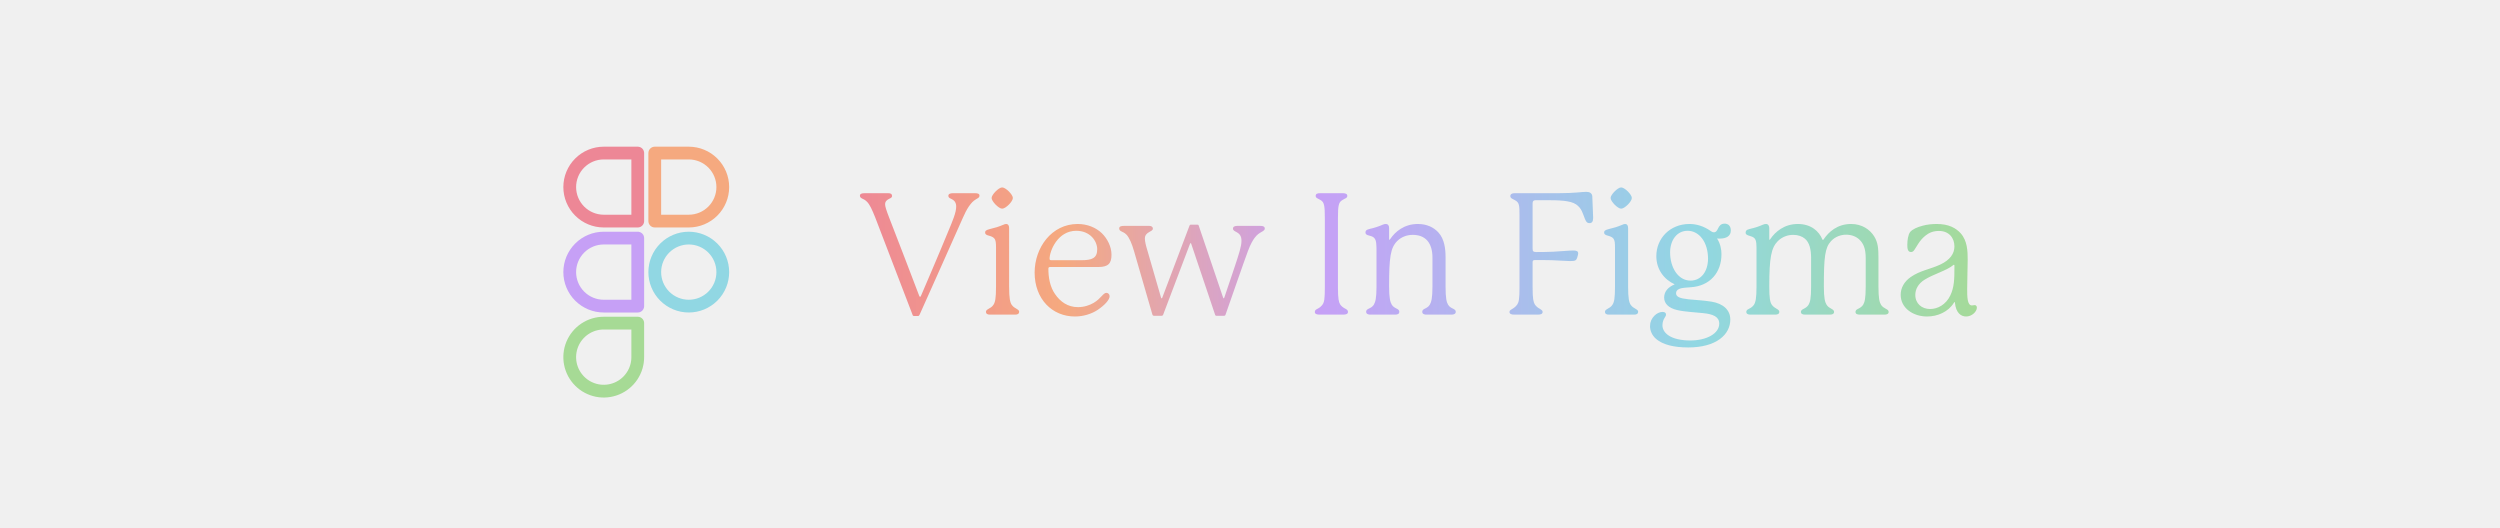
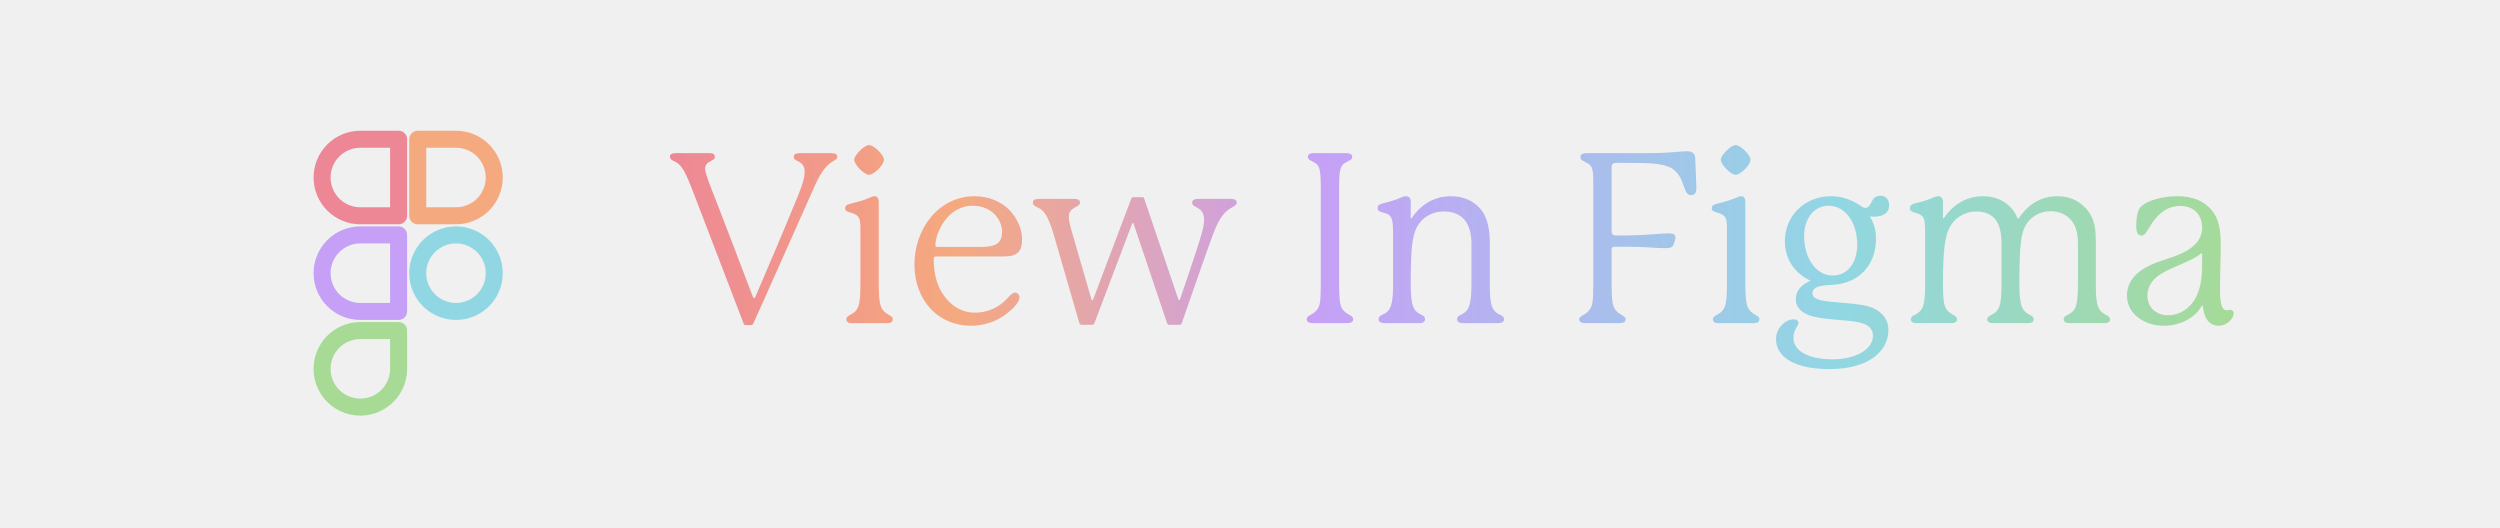
<svg xmlns="http://www.w3.org/2000/svg" width="147" height="31" viewBox="0 0 147 31" fill="none">
  <g clip-path="url(#clip0_1441_455)">
-     <path d="M37.5 19H35.5C35.104 19 34.718 19.117 34.389 19.337C34.06 19.557 33.804 19.869 33.652 20.235C33.501 20.6 33.461 21.002 33.538 21.39C33.616 21.778 33.806 22.134 34.086 22.414C34.365 22.694 34.722 22.884 35.11 22.962C35.498 23.039 35.9 22.999 36.265 22.848C36.631 22.696 36.943 22.44 37.163 22.111C37.383 21.782 37.5 21.396 37.5 21V19Z" stroke="#A6DA95" stroke-width="0.75" stroke-linecap="round" stroke-linejoin="round" />
-     <path d="M37.5 18V14H35.5C34.97 14 34.461 14.211 34.086 14.586C33.711 14.961 33.5 15.47 33.5 16C33.5 16.53 33.711 17.039 34.086 17.414C34.461 17.789 34.97 18 35.5 18H37.5Z" stroke="#C6A0F6" stroke-width="0.75" stroke-linecap="round" stroke-linejoin="round" />
-     <path d="M37.5 13V9H35.5C34.97 9 34.461 9.211 34.086 9.586C33.711 9.961 33.5 10.47 33.5 11C33.5 11.53 33.711 12.039 34.086 12.414C34.461 12.789 34.97 13 35.5 13H37.5Z" stroke="#ED8796" stroke-width="0.75" stroke-linecap="round" stroke-linejoin="round" />
-     <path d="M40.5 13C41.03 13 41.539 12.789 41.914 12.414C42.289 12.039 42.5 11.53 42.5 11C42.5 10.47 42.289 9.961 41.914 9.586C41.539 9.211 41.03 9 40.5 9H38.5V13H40.5Z" stroke="#F5A97F" stroke-width="0.75" stroke-linecap="round" stroke-linejoin="round" />
-     <path d="M42.5 16C42.5 16.53 42.289 17.039 41.914 17.414C41.539 17.789 41.03 18 40.5 18C39.97 18 39.461 17.789 39.086 17.414C38.711 17.039 38.5 16.53 38.5 16C38.5 15.47 38.711 14.961 39.086 14.586C39.461 14.211 39.97 14 40.5 14C41.03 14 41.539 14.211 41.914 14.586C42.289 14.961 42.5 15.47 42.5 16Z" stroke="#91D7E3" stroke-width="0.75" stroke-linecap="round" stroke-linejoin="round" />
+     <path d="M23.438 19.438H21.188C20.742 19.438 20.308 19.57 19.938 19.817C19.567 20.064 19.279 20.415 19.109 20.826C18.939 21.238 18.894 21.69 18.981 22.127C19.068 22.563 19.282 22.964 19.596 23.279C19.911 23.593 20.312 23.808 20.748 23.894C21.185 23.981 21.637 23.936 22.049 23.766C22.46 23.596 22.811 23.308 23.058 22.938C23.305 22.567 23.438 22.133 23.438 21.688V19.438Z" stroke="#A6DA95" stroke-linecap="round" stroke-linejoin="round" />
+     <path d="M23.438 18.312V13.812H21.188C20.591 13.812 20.018 14.05 19.596 14.472C19.175 14.893 18.938 15.466 18.938 16.062C18.938 16.659 19.175 17.232 19.596 17.654C20.018 18.075 20.591 18.312 21.188 18.312H23.438Z" stroke="#C6A0F6" stroke-linecap="round" stroke-linejoin="round" />
+     <path d="M23.438 12.688V8.188H21.188C20.591 8.188 20.018 8.425 19.596 8.847C19.175 9.268 18.938 9.841 18.938 10.438C18.938 11.034 19.175 11.607 19.596 12.028C20.018 12.45 20.591 12.688 21.188 12.688H23.438Z" stroke="#ED8796" stroke-linecap="round" stroke-linejoin="round" />
+     <path d="M26.812 12.688C27.409 12.688 27.982 12.45 28.404 12.028C28.825 11.607 29.062 11.034 29.062 10.438C29.062 9.841 28.825 9.268 28.404 8.847C27.982 8.425 27.409 8.188 26.812 8.188H24.562V12.688H26.812Z" stroke="#F5A97F" stroke-linecap="round" stroke-linejoin="round" />
+     <path d="M29.062 16.062C29.062 16.659 28.825 17.232 28.404 17.654C27.982 18.075 27.409 18.312 26.812 18.312C26.216 18.312 25.643 18.075 25.221 17.654C24.8 17.232 24.562 16.659 24.562 16.062C24.562 15.466 24.8 14.893 25.221 14.472C25.643 14.05 26.216 13.812 26.812 13.812C27.409 13.812 27.982 14.05 28.404 14.472C28.825 14.893 29.062 15.466 29.062 16.062Z" stroke="#91D7E3" stroke-linecap="round" stroke-linejoin="round" />
  </g>
-   <path d="M57.594 11.5C57.594 11.62 57.514 11.64 57.384 11.72C57.214 11.82 57.104 11.95 56.974 12.13C56.844 12.32 56.714 12.58 56.624 12.79C56.374 13.34 54.144 18.37 54.074 18.5C54.054 18.55 54.024 18.58 53.984 18.58H53.754C53.684 18.58 53.674 18.56 53.654 18.5C53.654 18.5 51.584 13.11 51.464 12.79C51.274 12.32 51.144 12.02 50.964 11.85C50.874 11.76 50.794 11.72 50.704 11.68C50.624 11.64 50.564 11.6 50.564 11.51C50.564 11.4 50.654 11.36 50.844 11.36H52.244C52.384 11.36 52.454 11.42 52.454 11.52C52.454 11.6 52.394 11.64 52.304 11.68C52.154 11.75 52.044 11.84 52.044 12.01C52.044 12.14 52.114 12.36 52.284 12.8C52.534 13.42 53.934 17.09 54.044 17.38C54.064 17.43 54.074 17.45 54.104 17.45C54.134 17.45 54.144 17.41 54.164 17.37C54.234 17.21 55.354 14.6 55.754 13.61C56.014 12.99 56.224 12.5 56.224 12.15C56.224 11.9 56.114 11.77 55.904 11.68C55.794 11.63 55.764 11.59 55.764 11.51C55.764 11.41 55.864 11.36 56.034 11.36H57.324C57.504 11.36 57.594 11.4 57.594 11.5ZM59.556 11.64C59.556 11.85 59.136 12.27 58.925 12.27C58.725 12.27 58.306 11.84 58.306 11.64C58.306 11.45 58.725 11.02 58.925 11.02C59.136 11.02 59.556 11.44 59.556 11.64ZM59.776 18.16C59.895 18.23 59.925 18.27 59.925 18.33C59.925 18.46 59.825 18.5 59.696 18.5H58.206C58.075 18.5 57.975 18.46 57.975 18.33C57.975 18.27 58.016 18.22 58.126 18.16C58.215 18.11 58.346 18.04 58.416 17.92C58.516 17.77 58.566 17.55 58.566 16.85V14.57C58.566 14.29 58.556 14.13 58.465 14.02C58.395 13.94 58.276 13.89 58.156 13.86C57.995 13.82 57.925 13.77 57.925 13.68C57.925 13.59 57.956 13.53 58.196 13.47C58.535 13.39 58.696 13.34 58.986 13.22C59.056 13.19 59.105 13.17 59.156 13.17C59.285 13.17 59.336 13.27 59.336 13.41V16.85C59.336 17.55 59.395 17.78 59.486 17.92C59.566 18.04 59.685 18.11 59.776 18.16ZM61.715 15.21C61.715 15.28 61.745 15.3 61.806 15.3H63.596C64.206 15.3 64.516 15.18 64.516 14.66C64.516 14.16 64.085 13.57 63.285 13.57C62.175 13.57 61.715 14.78 61.715 15.21ZM65.055 17.22C65.165 17.22 65.246 17.31 65.246 17.42C65.246 17.63 64.945 17.95 64.546 18.22C64.165 18.47 63.685 18.61 63.206 18.61C61.865 18.61 60.836 17.58 60.836 16.03C60.836 14.56 61.836 13.17 63.365 13.17C63.935 13.17 64.445 13.38 64.796 13.72C65.115 14.04 65.356 14.5 65.356 14.98C65.356 15.49 65.165 15.7 64.585 15.7H61.755C61.685 15.7 61.645 15.72 61.645 15.8C61.645 16.31 61.736 16.86 62.035 17.29C62.336 17.73 62.776 18.06 63.386 18.06C63.755 18.06 64.085 17.94 64.305 17.81C64.746 17.55 64.865 17.22 65.055 17.22ZM74.369 13.44C74.369 13.54 74.259 13.59 74.159 13.65C74.039 13.72 73.919 13.79 73.769 13.99C73.659 14.14 73.529 14.36 73.379 14.76C73.189 15.26 72.269 17.91 72.059 18.51C72.049 18.55 72.009 18.57 71.969 18.57H71.539C71.489 18.57 71.459 18.55 71.449 18.51L70.039 14.32C70.029 14.3 70.019 14.3 70.009 14.3C69.999 14.3 69.989 14.3 69.979 14.32L68.399 18.49C68.379 18.55 68.349 18.57 68.279 18.57H67.879C67.809 18.57 67.779 18.55 67.759 18.49L66.679 14.76C66.559 14.35 66.409 13.97 66.229 13.79C66.129 13.69 66.029 13.65 65.949 13.61C65.859 13.57 65.809 13.52 65.809 13.43C65.809 13.32 65.909 13.28 66.109 13.28H67.559C67.709 13.28 67.789 13.34 67.789 13.44C67.789 13.65 67.319 13.61 67.319 14.03C67.319 14.18 67.369 14.41 67.479 14.77L68.269 17.5C68.279 17.53 68.289 17.54 68.299 17.54C68.319 17.54 68.329 17.54 68.339 17.51L69.939 13.28C69.959 13.22 69.989 13.21 70.029 13.21H70.409C70.449 13.21 70.469 13.22 70.479 13.25L71.919 17.5C71.929 17.53 71.939 17.54 71.949 17.54C71.969 17.54 71.979 17.53 71.989 17.5C72.079 17.24 72.409 16.27 72.629 15.6C72.849 14.93 72.999 14.48 72.999 14.16C72.999 13.57 72.499 13.69 72.499 13.44C72.499 13.33 72.599 13.28 72.769 13.28H74.089C74.289 13.28 74.369 13.33 74.369 13.44ZM79.102 18.15C79.181 18.19 79.261 18.24 79.261 18.34C79.261 18.46 79.151 18.5 78.981 18.5H77.591C77.421 18.5 77.311 18.46 77.311 18.34C77.311 18.24 77.382 18.2 77.481 18.15C77.602 18.09 77.701 18 77.772 17.9C77.862 17.76 77.901 17.59 77.901 16.89V12.87C77.901 12.07 77.862 11.9 77.662 11.77C77.501 11.67 77.362 11.65 77.362 11.52C77.362 11.4 77.451 11.36 77.612 11.36H78.962C79.112 11.36 79.222 11.4 79.222 11.52C79.222 11.65 79.072 11.67 78.921 11.77C78.712 11.9 78.671 12.07 78.671 12.87V16.89C78.671 17.59 78.722 17.76 78.802 17.9C78.871 18 78.951 18.07 79.102 18.15ZM85.439 18.15C85.549 18.2 85.599 18.26 85.599 18.33C85.599 18.46 85.479 18.5 85.349 18.5H83.869C83.739 18.5 83.629 18.46 83.629 18.33C83.629 18.26 83.669 18.2 83.779 18.15C83.869 18.11 83.999 18.04 84.069 17.92C84.159 17.77 84.229 17.54 84.229 16.85V15.15C84.229 14.29 83.829 13.81 83.069 13.81C82.749 13.81 82.409 13.92 82.159 14.17C81.759 14.57 81.679 15.12 81.679 16.85C81.679 17.54 81.749 17.77 81.839 17.92C81.909 18.04 82.049 18.11 82.129 18.15C82.239 18.2 82.279 18.26 82.279 18.33C82.279 18.46 82.179 18.5 82.039 18.5H80.569C80.449 18.5 80.329 18.46 80.329 18.33C80.329 18.26 80.369 18.2 80.479 18.15C80.569 18.11 80.709 18.04 80.779 17.92C80.869 17.77 80.939 17.54 80.939 16.85V14.89C80.939 14.4 80.939 14.16 80.819 14.01C80.749 13.92 80.649 13.89 80.499 13.85C80.389 13.82 80.289 13.79 80.289 13.67C80.289 13.57 80.329 13.51 80.539 13.46C80.849 13.39 81.079 13.31 81.309 13.21C81.379 13.18 81.429 13.17 81.479 13.17C81.619 13.17 81.679 13.27 81.679 13.4V14.05C81.679 14.07 81.679 14.1 81.699 14.1C81.719 14.1 81.729 14.08 81.749 14.05C82.039 13.62 82.569 13.17 83.369 13.17C83.889 13.17 84.299 13.36 84.579 13.67C84.939 14.06 84.999 14.65 84.999 15.13V16.85C84.999 17.54 85.059 17.77 85.149 17.92C85.219 18.04 85.349 18.11 85.439 18.15ZM93.677 12.81C93.677 13.04 93.597 13.12 93.467 13.12C93.357 13.12 93.277 13.09 93.197 12.88C93.057 12.54 93.017 12.26 92.677 12.02C92.337 11.79 91.697 11.77 90.867 11.77H90.307C90.167 11.77 90.117 11.83 90.117 11.95V14.62C90.117 14.77 90.157 14.82 90.327 14.82C90.577 14.82 90.927 14.82 91.347 14.8C91.817 14.78 92.217 14.73 92.507 14.73C92.687 14.73 92.797 14.76 92.797 14.9C92.797 14.96 92.777 15.01 92.767 15.05C92.697 15.33 92.647 15.35 92.307 15.35C92.047 15.35 91.637 15.31 91.257 15.3C90.877 15.29 90.447 15.29 90.237 15.29C90.147 15.3 90.117 15.33 90.117 15.41V16.89C90.117 17.59 90.167 17.76 90.247 17.9C90.317 18 90.407 18.09 90.547 18.16C90.617 18.21 90.707 18.25 90.707 18.34C90.707 18.46 90.597 18.5 90.427 18.5H89.037C88.867 18.5 88.757 18.46 88.757 18.34C88.757 18.25 88.847 18.21 88.927 18.16C89.057 18.09 89.147 18 89.217 17.9C89.307 17.76 89.347 17.59 89.347 16.89V12.71C89.347 12.06 89.337 11.91 89.077 11.77C88.967 11.7 88.807 11.67 88.807 11.53C88.807 11.42 88.897 11.36 89.057 11.36H91.627C92.587 11.36 93.027 11.28 93.277 11.28C93.457 11.28 93.617 11.35 93.627 11.55C93.647 11.85 93.657 12.45 93.677 12.81ZM95.952 11.64C95.952 11.85 95.532 12.27 95.322 12.27C95.122 12.27 94.702 11.84 94.702 11.64C94.702 11.45 95.122 11.02 95.322 11.02C95.532 11.02 95.952 11.44 95.952 11.64ZM96.172 18.16C96.292 18.23 96.322 18.27 96.322 18.33C96.322 18.46 96.222 18.5 96.092 18.5H94.602C94.472 18.5 94.372 18.46 94.372 18.33C94.372 18.27 94.412 18.22 94.522 18.16C94.612 18.11 94.742 18.04 94.812 17.92C94.912 17.77 94.962 17.55 94.962 16.85V14.57C94.962 14.29 94.952 14.13 94.862 14.02C94.792 13.94 94.672 13.89 94.552 13.86C94.392 13.82 94.322 13.77 94.322 13.68C94.322 13.59 94.352 13.53 94.592 13.47C94.932 13.39 95.092 13.34 95.382 13.22C95.452 13.19 95.502 13.17 95.552 13.17C95.682 13.17 95.732 13.27 95.732 13.41V16.85C95.732 17.55 95.792 17.78 95.882 17.92C95.962 18.04 96.082 18.11 96.172 18.16ZM99.232 13.57C98.582 13.57 98.202 14.15 98.202 14.84C98.202 15.73 98.672 16.5 99.402 16.5C100.042 16.5 100.432 15.94 100.432 15.21C100.432 14.24 99.912 13.57 99.232 13.57ZM100.652 17.74C101.302 17.85 101.742 18.21 101.742 18.79C101.742 19.67 100.922 20.43 99.272 20.43C98.402 20.43 97.772 20.26 97.392 19.94C97.142 19.73 97.022 19.45 97.022 19.18C97.022 18.93 97.112 18.73 97.282 18.56C97.412 18.43 97.592 18.34 97.762 18.34C97.882 18.34 97.962 18.4 97.962 18.49C97.962 18.57 97.922 18.61 97.872 18.7C97.822 18.78 97.752 18.92 97.752 19.13C97.752 19.33 97.852 19.53 98.062 19.69C98.372 19.92 98.852 20.02 99.392 20.02C100.352 20.02 101.092 19.61 101.092 19.03C101.092 18.63 100.742 18.47 100.132 18.41C99.702 18.36 99.072 18.34 98.612 18.23C98.102 18.11 97.852 17.84 97.852 17.5C97.852 17.14 98.082 16.88 98.472 16.72C97.822 16.42 97.392 15.82 97.392 15.06C97.392 14.03 98.182 13.17 99.342 13.17C99.722 13.17 100.172 13.28 100.612 13.6C100.672 13.64 100.722 13.66 100.772 13.66C101.072 13.66 100.962 13.15 101.412 13.15C101.612 13.15 101.772 13.28 101.772 13.55C101.772 13.86 101.542 14.03 101.112 14.03C101.062 14.03 101.022 14.03 100.962 14.02C101.172 14.35 101.222 14.69 101.222 14.95C101.222 16.03 100.542 16.82 99.412 16.89C99.242 16.9 99.102 16.91 99.042 16.92C98.842 16.94 98.552 17 98.552 17.24C98.552 17.45 98.752 17.54 99.292 17.6C99.662 17.64 100.182 17.66 100.652 17.74ZM110.893 18.16C110.993 18.21 111.053 18.26 111.053 18.34C111.053 18.46 110.943 18.5 110.813 18.5H109.343C109.213 18.5 109.103 18.46 109.103 18.34C109.103 18.27 109.143 18.21 109.253 18.16C109.323 18.13 109.483 18.04 109.553 17.92C109.643 17.77 109.703 17.55 109.703 16.85V15.17C109.703 14.62 109.573 14.31 109.323 14.08C109.143 13.91 108.873 13.8 108.553 13.8C108.233 13.8 107.903 13.92 107.663 14.18C107.303 14.57 107.243 15.13 107.243 16.85C107.243 17.55 107.313 17.77 107.403 17.92C107.473 18.04 107.603 18.11 107.693 18.16C107.803 18.22 107.843 18.27 107.843 18.34C107.843 18.46 107.733 18.5 107.603 18.5H106.133C106.003 18.5 105.893 18.46 105.893 18.34C105.893 18.27 105.933 18.22 106.053 18.16C106.153 18.11 106.273 18.04 106.343 17.92C106.433 17.77 106.493 17.55 106.493 16.85V15.17C106.493 14.66 106.393 14.25 106.123 14.03C105.963 13.9 105.733 13.81 105.443 13.81C105.123 13.81 104.793 13.92 104.533 14.18C104.153 14.57 104.033 15.13 104.033 16.85C104.033 17.55 104.083 17.77 104.183 17.92C104.263 18.04 104.403 18.12 104.473 18.16C104.583 18.22 104.623 18.27 104.623 18.34C104.623 18.46 104.513 18.5 104.393 18.5H102.923C102.793 18.5 102.683 18.46 102.683 18.34C102.683 18.27 102.723 18.21 102.833 18.16C102.923 18.12 103.053 18.04 103.133 17.92C103.223 17.78 103.283 17.55 103.283 16.85V14.79C103.283 14.37 103.283 14.15 103.173 14.02C103.103 13.94 102.993 13.9 102.853 13.86C102.753 13.83 102.643 13.8 102.643 13.68C102.643 13.59 102.673 13.51 102.893 13.46C103.213 13.39 103.433 13.31 103.663 13.21C103.733 13.18 103.783 13.17 103.833 13.17C103.973 13.17 104.033 13.28 104.033 13.41V14.07C104.033 14.09 104.043 14.1 104.053 14.1C104.063 14.1 104.073 14.09 104.093 14.06C104.383 13.63 104.913 13.17 105.713 13.17C106.503 13.17 106.963 13.61 107.153 14.07C107.163 14.1 107.173 14.11 107.183 14.11C107.203 14.11 107.213 14.1 107.233 14.07C107.523 13.64 108.033 13.17 108.843 13.17C109.493 13.17 109.953 13.5 110.203 13.9C110.423 14.26 110.453 14.6 110.453 15.15V16.85C110.453 17.55 110.513 17.77 110.603 17.92C110.673 18.04 110.803 18.11 110.893 18.16ZM114.92 15.76V15.61C114.92 15.59 114.91 15.57 114.89 15.57C114.88 15.57 114.87 15.57 114.85 15.59C114.45 15.92 113.7 16.11 113.16 16.45C112.78 16.69 112.62 17.02 112.62 17.34C112.62 17.85 113 18.17 113.49 18.17C113.92 18.17 114.41 17.93 114.68 17.37C114.91 16.89 114.92 16.39 114.92 15.76ZM116.1 17.94C116.23 17.94 116.24 18.05 116.24 18.09C116.24 18.32 115.95 18.61 115.61 18.61C115.31 18.61 115.01 18.41 114.95 17.8C114.95 17.78 114.95 17.76 114.93 17.76C114.92 17.76 114.91 17.77 114.89 17.8C114.56 18.34 113.93 18.61 113.31 18.61C112.52 18.61 111.76 18.14 111.76 17.33C111.76 16.94 111.96 16.56 112.35 16.29C112.89 15.91 113.5 15.83 114.08 15.56C114.68 15.28 114.92 14.9 114.92 14.49C114.92 14 114.61 13.58 114.01 13.58C113.68 13.58 113.43 13.68 113.21 13.86C112.85 14.15 112.7 14.51 112.58 14.67C112.53 14.75 112.47 14.82 112.37 14.82C112.15 14.82 112.15 14.56 112.15 14.38C112.15 14.13 112.2 13.8 112.31 13.65C112.45 13.48 112.74 13.35 113.06 13.27C113.31 13.2 113.61 13.17 113.88 13.17C114.59 13.17 115.01 13.41 115.29 13.72C115.68 14.16 115.7 14.76 115.7 15.27C115.7 15.81 115.67 16.4 115.67 16.99C115.67 17.44 115.67 17.96 115.95 17.96C115.99 17.96 116.06 17.94 116.1 17.94Z" fill="url(#paint0_linear_1441_455)" />
+   <path d="M49.232 9.2C49.232 9.368 49.12 9.396 48.938 9.508C48.7 9.648 48.546 9.83 48.364 10.082C48.182 10.348 48 10.712 47.874 11.006C47.524 11.776 44.402 18.818 44.304 19C44.276 19.07 44.234 19.112 44.178 19.112H43.856C43.758 19.112 43.744 19.084 43.716 19C43.716 19 40.818 11.454 40.65 11.006C40.384 10.348 40.202 9.928 39.95 9.69C39.824 9.564 39.712 9.508 39.586 9.452C39.474 9.396 39.39 9.34 39.39 9.214C39.39 9.06 39.516 9.004 39.782 9.004H41.742C41.938 9.004 42.036 9.088 42.036 9.228C42.036 9.34 41.952 9.396 41.826 9.452C41.616 9.55 41.462 9.676 41.462 9.914C41.462 10.096 41.56 10.404 41.798 11.02C42.148 11.888 44.108 17.026 44.262 17.432C44.29 17.502 44.304 17.53 44.346 17.53C44.388 17.53 44.402 17.474 44.43 17.418C44.528 17.194 46.096 13.54 46.656 12.154C47.02 11.286 47.314 10.6 47.314 10.11C47.314 9.76 47.16 9.578 46.866 9.452C46.712 9.382 46.67 9.326 46.67 9.214C46.67 9.074 46.81 9.004 47.048 9.004H48.854C49.106 9.004 49.232 9.06 49.232 9.2ZM51.978 9.396C51.978 9.69 51.39 10.278 51.096 10.278C50.816 10.278 50.228 9.676 50.228 9.396C50.228 9.13 50.816 8.528 51.096 8.528C51.39 8.528 51.978 9.116 51.978 9.396ZM52.286 18.524C52.454 18.622 52.496 18.678 52.496 18.762C52.496 18.944 52.356 19 52.174 19H50.088C49.906 19 49.766 18.944 49.766 18.762C49.766 18.678 49.822 18.608 49.976 18.524C50.102 18.454 50.284 18.356 50.382 18.188C50.522 17.978 50.592 17.67 50.592 16.69V13.498C50.592 13.106 50.578 12.882 50.452 12.728C50.354 12.616 50.186 12.546 50.018 12.504C49.794 12.448 49.696 12.378 49.696 12.252C49.696 12.126 49.738 12.042 50.074 11.958C50.55 11.846 50.774 11.776 51.18 11.608C51.278 11.566 51.348 11.538 51.418 11.538C51.6 11.538 51.67 11.678 51.67 11.874V16.69C51.67 17.67 51.754 17.992 51.88 18.188C51.992 18.356 52.16 18.454 52.286 18.524ZM55.002 14.394C55.002 14.492 55.044 14.52 55.128 14.52H57.634C58.488 14.52 58.922 14.352 58.922 13.624C58.922 12.924 58.32 12.098 57.2 12.098C55.646 12.098 55.002 13.792 55.002 14.394ZM59.678 17.208C59.832 17.208 59.944 17.334 59.944 17.488C59.944 17.782 59.524 18.23 58.964 18.608C58.432 18.958 57.76 19.154 57.088 19.154C55.212 19.154 53.77 17.712 53.77 15.542C53.77 13.484 55.17 11.538 57.312 11.538C58.11 11.538 58.824 11.832 59.314 12.308C59.762 12.756 60.098 13.4 60.098 14.072C60.098 14.786 59.832 15.08 59.02 15.08H55.058C54.96 15.08 54.904 15.108 54.904 15.22C54.904 15.934 55.03 16.704 55.45 17.306C55.87 17.922 56.486 18.384 57.34 18.384C57.858 18.384 58.32 18.216 58.628 18.034C59.244 17.67 59.412 17.208 59.678 17.208ZM72.716 11.916C72.716 12.056 72.562 12.126 72.422 12.21C72.254 12.308 72.086 12.406 71.876 12.686C71.722 12.896 71.54 13.204 71.33 13.764C71.064 14.464 69.776 18.174 69.482 19.014C69.468 19.07 69.412 19.098 69.356 19.098H68.754C68.684 19.098 68.642 19.07 68.628 19.014L66.654 13.148C66.64 13.12 66.626 13.12 66.612 13.12C66.598 13.12 66.584 13.12 66.57 13.148L64.358 18.986C64.33 19.07 64.288 19.098 64.19 19.098H63.63C63.532 19.098 63.49 19.07 63.462 18.986L61.95 13.764C61.782 13.19 61.572 12.658 61.32 12.406C61.18 12.266 61.04 12.21 60.928 12.154C60.802 12.098 60.732 12.028 60.732 11.902C60.732 11.748 60.872 11.692 61.152 11.692H63.182C63.392 11.692 63.504 11.776 63.504 11.916C63.504 12.21 62.846 12.154 62.846 12.742C62.846 12.952 62.916 13.274 63.07 13.778L64.176 17.6C64.19 17.642 64.204 17.656 64.218 17.656C64.246 17.656 64.26 17.656 64.274 17.614L66.514 11.692C66.542 11.608 66.584 11.594 66.64 11.594H67.172C67.228 11.594 67.256 11.608 67.27 11.65L69.286 17.6C69.3 17.642 69.314 17.656 69.328 17.656C69.356 17.656 69.37 17.642 69.384 17.6C69.51 17.236 69.972 15.878 70.28 14.94C70.588 14.002 70.798 13.372 70.798 12.924C70.798 12.098 70.098 12.266 70.098 11.916C70.098 11.762 70.238 11.692 70.476 11.692H72.324C72.604 11.692 72.716 11.762 72.716 11.916ZM79.342 18.51C79.454 18.566 79.566 18.636 79.566 18.776C79.566 18.944 79.412 19 79.174 19H77.228C76.99 19 76.836 18.944 76.836 18.776C76.836 18.636 76.934 18.58 77.074 18.51C77.242 18.426 77.382 18.3 77.48 18.16C77.606 17.964 77.662 17.726 77.662 16.746V11.118C77.662 9.998 77.606 9.76 77.326 9.578C77.102 9.438 76.906 9.41 76.906 9.228C76.906 9.06 77.032 9.004 77.256 9.004H79.146C79.356 9.004 79.51 9.06 79.51 9.228C79.51 9.41 79.3 9.438 79.09 9.578C78.796 9.76 78.74 9.998 78.74 11.118V16.746C78.74 17.726 78.81 17.964 78.922 18.16C79.02 18.3 79.132 18.398 79.342 18.51ZM88.214 18.51C88.368 18.58 88.438 18.664 88.438 18.762C88.438 18.944 88.27 19 88.088 19H86.016C85.834 19 85.68 18.944 85.68 18.762C85.68 18.664 85.736 18.58 85.89 18.51C86.016 18.454 86.198 18.356 86.296 18.188C86.422 17.978 86.52 17.656 86.52 16.69V14.31C86.52 13.106 85.96 12.434 84.896 12.434C84.448 12.434 83.972 12.588 83.622 12.938C83.062 13.498 82.95 14.268 82.95 16.69C82.95 17.656 83.048 17.978 83.174 18.188C83.272 18.356 83.468 18.454 83.58 18.51C83.734 18.58 83.79 18.664 83.79 18.762C83.79 18.944 83.65 19 83.454 19H81.396C81.228 19 81.06 18.944 81.06 18.762C81.06 18.664 81.116 18.58 81.27 18.51C81.396 18.454 81.592 18.356 81.69 18.188C81.816 17.978 81.914 17.656 81.914 16.69V13.946C81.914 13.26 81.914 12.924 81.746 12.714C81.648 12.588 81.508 12.546 81.298 12.49C81.144 12.448 81.004 12.406 81.004 12.238C81.004 12.098 81.06 12.014 81.354 11.944C81.788 11.846 82.11 11.734 82.432 11.594C82.53 11.552 82.6 11.538 82.67 11.538C82.866 11.538 82.95 11.678 82.95 11.86V12.77C82.95 12.798 82.95 12.84 82.978 12.84C83.006 12.84 83.02 12.812 83.048 12.77C83.454 12.168 84.196 11.538 85.316 11.538C86.044 11.538 86.618 11.804 87.01 12.238C87.514 12.784 87.598 13.61 87.598 14.282V16.69C87.598 17.656 87.682 17.978 87.808 18.188C87.906 18.356 88.088 18.454 88.214 18.51ZM99.748 11.034C99.748 11.356 99.635 11.468 99.454 11.468C99.299 11.468 99.188 11.426 99.076 11.132C98.879 10.656 98.823 10.264 98.347 9.928C97.871 9.606 96.975 9.578 95.814 9.578H95.029C94.834 9.578 94.763 9.662 94.763 9.83V13.568C94.763 13.778 94.82 13.848 95.058 13.848C95.407 13.848 95.897 13.848 96.486 13.82C97.144 13.792 97.704 13.722 98.109 13.722C98.362 13.722 98.516 13.764 98.516 13.96C98.516 14.044 98.487 14.114 98.474 14.17C98.376 14.562 98.305 14.59 97.829 14.59C97.466 14.59 96.891 14.534 96.359 14.52C95.828 14.506 95.225 14.506 94.931 14.506C94.805 14.52 94.763 14.562 94.763 14.674V16.746C94.763 17.726 94.834 17.964 94.945 18.16C95.043 18.3 95.169 18.426 95.365 18.524C95.463 18.594 95.59 18.65 95.59 18.776C95.59 18.944 95.436 19 95.198 19H93.251C93.013 19 92.859 18.944 92.859 18.776C92.859 18.65 92.986 18.594 93.097 18.524C93.279 18.426 93.406 18.3 93.504 18.16C93.629 17.964 93.686 17.726 93.686 16.746V10.894C93.686 9.984 93.671 9.774 93.308 9.578C93.153 9.48 92.93 9.438 92.93 9.242C92.93 9.088 93.055 9.004 93.279 9.004H96.877C98.222 9.004 98.838 8.892 99.188 8.892C99.439 8.892 99.663 8.99 99.677 9.27C99.706 9.69 99.719 10.53 99.748 11.034ZM102.933 9.396C102.933 9.69 102.345 10.278 102.051 10.278C101.771 10.278 101.183 9.676 101.183 9.396C101.183 9.13 101.771 8.528 102.051 8.528C102.345 8.528 102.933 9.116 102.933 9.396ZM103.241 18.524C103.409 18.622 103.451 18.678 103.451 18.762C103.451 18.944 103.311 19 103.129 19H101.043C100.861 19 100.721 18.944 100.721 18.762C100.721 18.678 100.777 18.608 100.931 18.524C101.057 18.454 101.239 18.356 101.337 18.188C101.477 17.978 101.547 17.67 101.547 16.69V13.498C101.547 13.106 101.533 12.882 101.407 12.728C101.309 12.616 101.141 12.546 100.973 12.504C100.749 12.448 100.651 12.378 100.651 12.252C100.651 12.126 100.693 12.042 101.029 11.958C101.505 11.846 101.729 11.776 102.135 11.608C102.233 11.566 102.303 11.538 102.373 11.538C102.555 11.538 102.625 11.678 102.625 11.874V16.69C102.625 17.67 102.709 17.992 102.835 18.188C102.947 18.356 103.115 18.454 103.241 18.524ZM107.525 12.098C106.615 12.098 106.083 12.91 106.083 13.876C106.083 15.122 106.741 16.2 107.763 16.2C108.659 16.2 109.205 15.416 109.205 14.394C109.205 13.036 108.477 12.098 107.525 12.098ZM109.513 17.936C110.423 18.09 111.039 18.594 111.039 19.406C111.039 20.638 109.891 21.702 107.581 21.702C106.363 21.702 105.481 21.464 104.949 21.016C104.599 20.722 104.431 20.33 104.431 19.952C104.431 19.602 104.557 19.322 104.795 19.084C104.977 18.902 105.229 18.776 105.467 18.776C105.635 18.776 105.747 18.86 105.747 18.986C105.747 19.098 105.691 19.154 105.621 19.28C105.551 19.392 105.453 19.588 105.453 19.882C105.453 20.162 105.593 20.442 105.887 20.666C106.321 20.988 106.993 21.128 107.749 21.128C109.093 21.128 110.129 20.554 110.129 19.742C110.129 19.182 109.639 18.958 108.785 18.874C108.183 18.804 107.301 18.776 106.657 18.622C105.943 18.454 105.593 18.076 105.593 17.6C105.593 17.096 105.915 16.732 106.461 16.508C105.551 16.088 104.949 15.248 104.949 14.184C104.949 12.742 106.055 11.538 107.679 11.538C108.211 11.538 108.841 11.692 109.457 12.14C109.541 12.196 109.611 12.224 109.681 12.224C110.101 12.224 109.947 11.51 110.577 11.51C110.857 11.51 111.081 11.692 111.081 12.07C111.081 12.504 110.759 12.742 110.157 12.742C110.087 12.742 110.031 12.742 109.947 12.728C110.241 13.19 110.311 13.666 110.311 14.03C110.311 15.542 109.359 16.648 107.777 16.746C107.539 16.76 107.343 16.774 107.259 16.788C106.979 16.816 106.573 16.9 106.573 17.236C106.573 17.53 106.853 17.656 107.609 17.74C108.127 17.796 108.855 17.824 109.513 17.936ZM123.85 18.524C123.99 18.594 124.074 18.664 124.074 18.776C124.074 18.944 123.92 19 123.738 19H121.68C121.498 19 121.344 18.944 121.344 18.776C121.344 18.678 121.4 18.594 121.554 18.524C121.652 18.482 121.876 18.356 121.974 18.188C122.1 17.978 122.184 17.67 122.184 16.69V14.338C122.184 13.568 122.002 13.134 121.652 12.812C121.4 12.574 121.022 12.42 120.574 12.42C120.126 12.42 119.664 12.588 119.328 12.952C118.824 13.498 118.74 14.282 118.74 16.69C118.74 17.67 118.838 17.978 118.964 18.188C119.062 18.356 119.244 18.454 119.37 18.524C119.524 18.608 119.58 18.678 119.58 18.776C119.58 18.944 119.426 19 119.244 19H117.186C117.004 19 116.85 18.944 116.85 18.776C116.85 18.678 116.906 18.608 117.074 18.524C117.214 18.454 117.382 18.356 117.48 18.188C117.606 17.978 117.69 17.67 117.69 16.69V14.338C117.69 13.624 117.55 13.05 117.172 12.742C116.948 12.56 116.626 12.434 116.22 12.434C115.772 12.434 115.31 12.588 114.946 12.952C114.414 13.498 114.246 14.282 114.246 16.69C114.246 17.67 114.316 17.978 114.456 18.188C114.568 18.356 114.764 18.468 114.862 18.524C115.016 18.608 115.072 18.678 115.072 18.776C115.072 18.944 114.918 19 114.75 19H112.692C112.51 19 112.356 18.944 112.356 18.776C112.356 18.678 112.412 18.594 112.566 18.524C112.692 18.468 112.874 18.356 112.986 18.188C113.112 17.992 113.196 17.67 113.196 16.69V13.806C113.196 13.218 113.196 12.91 113.042 12.728C112.944 12.616 112.79 12.56 112.594 12.504C112.454 12.462 112.3 12.42 112.3 12.252C112.3 12.126 112.342 12.014 112.65 11.944C113.098 11.846 113.406 11.734 113.728 11.594C113.826 11.552 113.896 11.538 113.966 11.538C114.162 11.538 114.246 11.692 114.246 11.874V12.798C114.246 12.826 114.26 12.84 114.274 12.84C114.288 12.84 114.302 12.826 114.33 12.784C114.736 12.182 115.478 11.538 116.598 11.538C117.704 11.538 118.348 12.154 118.614 12.798C118.628 12.84 118.642 12.854 118.656 12.854C118.684 12.854 118.698 12.84 118.726 12.798C119.132 12.196 119.846 11.538 120.98 11.538C121.89 11.538 122.534 12 122.884 12.56C123.192 13.064 123.234 13.54 123.234 14.31V16.69C123.234 17.67 123.318 17.978 123.444 18.188C123.542 18.356 123.724 18.454 123.85 18.524ZM129.488 15.164V14.954C129.488 14.926 129.474 14.898 129.446 14.898C129.432 14.898 129.418 14.898 129.39 14.926C128.83 15.388 127.78 15.654 127.024 16.13C126.492 16.466 126.268 16.928 126.268 17.376C126.268 18.09 126.8 18.538 127.486 18.538C128.088 18.538 128.774 18.202 129.152 17.418C129.474 16.746 129.488 16.046 129.488 15.164ZM131.14 18.216C131.322 18.216 131.336 18.37 131.336 18.426C131.336 18.748 130.93 19.154 130.454 19.154C130.034 19.154 129.614 18.874 129.53 18.02C129.53 17.992 129.53 17.964 129.502 17.964C129.488 17.964 129.474 17.978 129.446 18.02C128.984 18.776 128.102 19.154 127.234 19.154C126.128 19.154 125.064 18.496 125.064 17.362C125.064 16.816 125.344 16.284 125.89 15.906C126.646 15.374 127.5 15.262 128.312 14.884C129.152 14.492 129.488 13.96 129.488 13.386C129.488 12.7 129.054 12.112 128.214 12.112C127.752 12.112 127.402 12.252 127.094 12.504C126.59 12.91 126.38 13.414 126.212 13.638C126.142 13.75 126.058 13.848 125.918 13.848C125.61 13.848 125.61 13.484 125.61 13.232C125.61 12.882 125.68 12.42 125.834 12.21C126.03 11.972 126.436 11.79 126.884 11.678C127.234 11.58 127.654 11.538 128.032 11.538C129.026 11.538 129.614 11.874 130.006 12.308C130.552 12.924 130.58 13.764 130.58 14.478C130.58 15.234 130.538 16.06 130.538 16.886C130.538 17.516 130.538 18.244 130.93 18.244C130.986 18.244 131.084 18.216 131.14 18.216Z" fill="url(#paint0_linear_1441_455)" />
  <defs>
-     <linearGradient id="paint0_linear_1441_455" x1="50" y1="15.5" x2="117" y2="15.5" gradientUnits="userSpaceOnUse">
+     <linearGradient id="paint0_linear_1441_455" x1="39" y1="15.5" x2="132" y2="15.5" gradientUnits="userSpaceOnUse">
      <stop stop-color="#ED8796" />
      <stop offset="0.185" stop-color="#F5A97F" />
      <stop offset="0.412" stop-color="#C6A0F6" />
      <stop offset="0.742" stop-color="#91D7E3" />
      <stop offset="1" stop-color="#A6DA95" />
    </linearGradient>
    <clipPath id="clip0_1441_455">
-       <rect width="16" height="16" fill="white" transform="translate(30 7.5)" />
+       <rect width="18" height="18" fill="white" transform="translate(15 6.5)" />
    </clipPath>
  </defs>
</svg>
